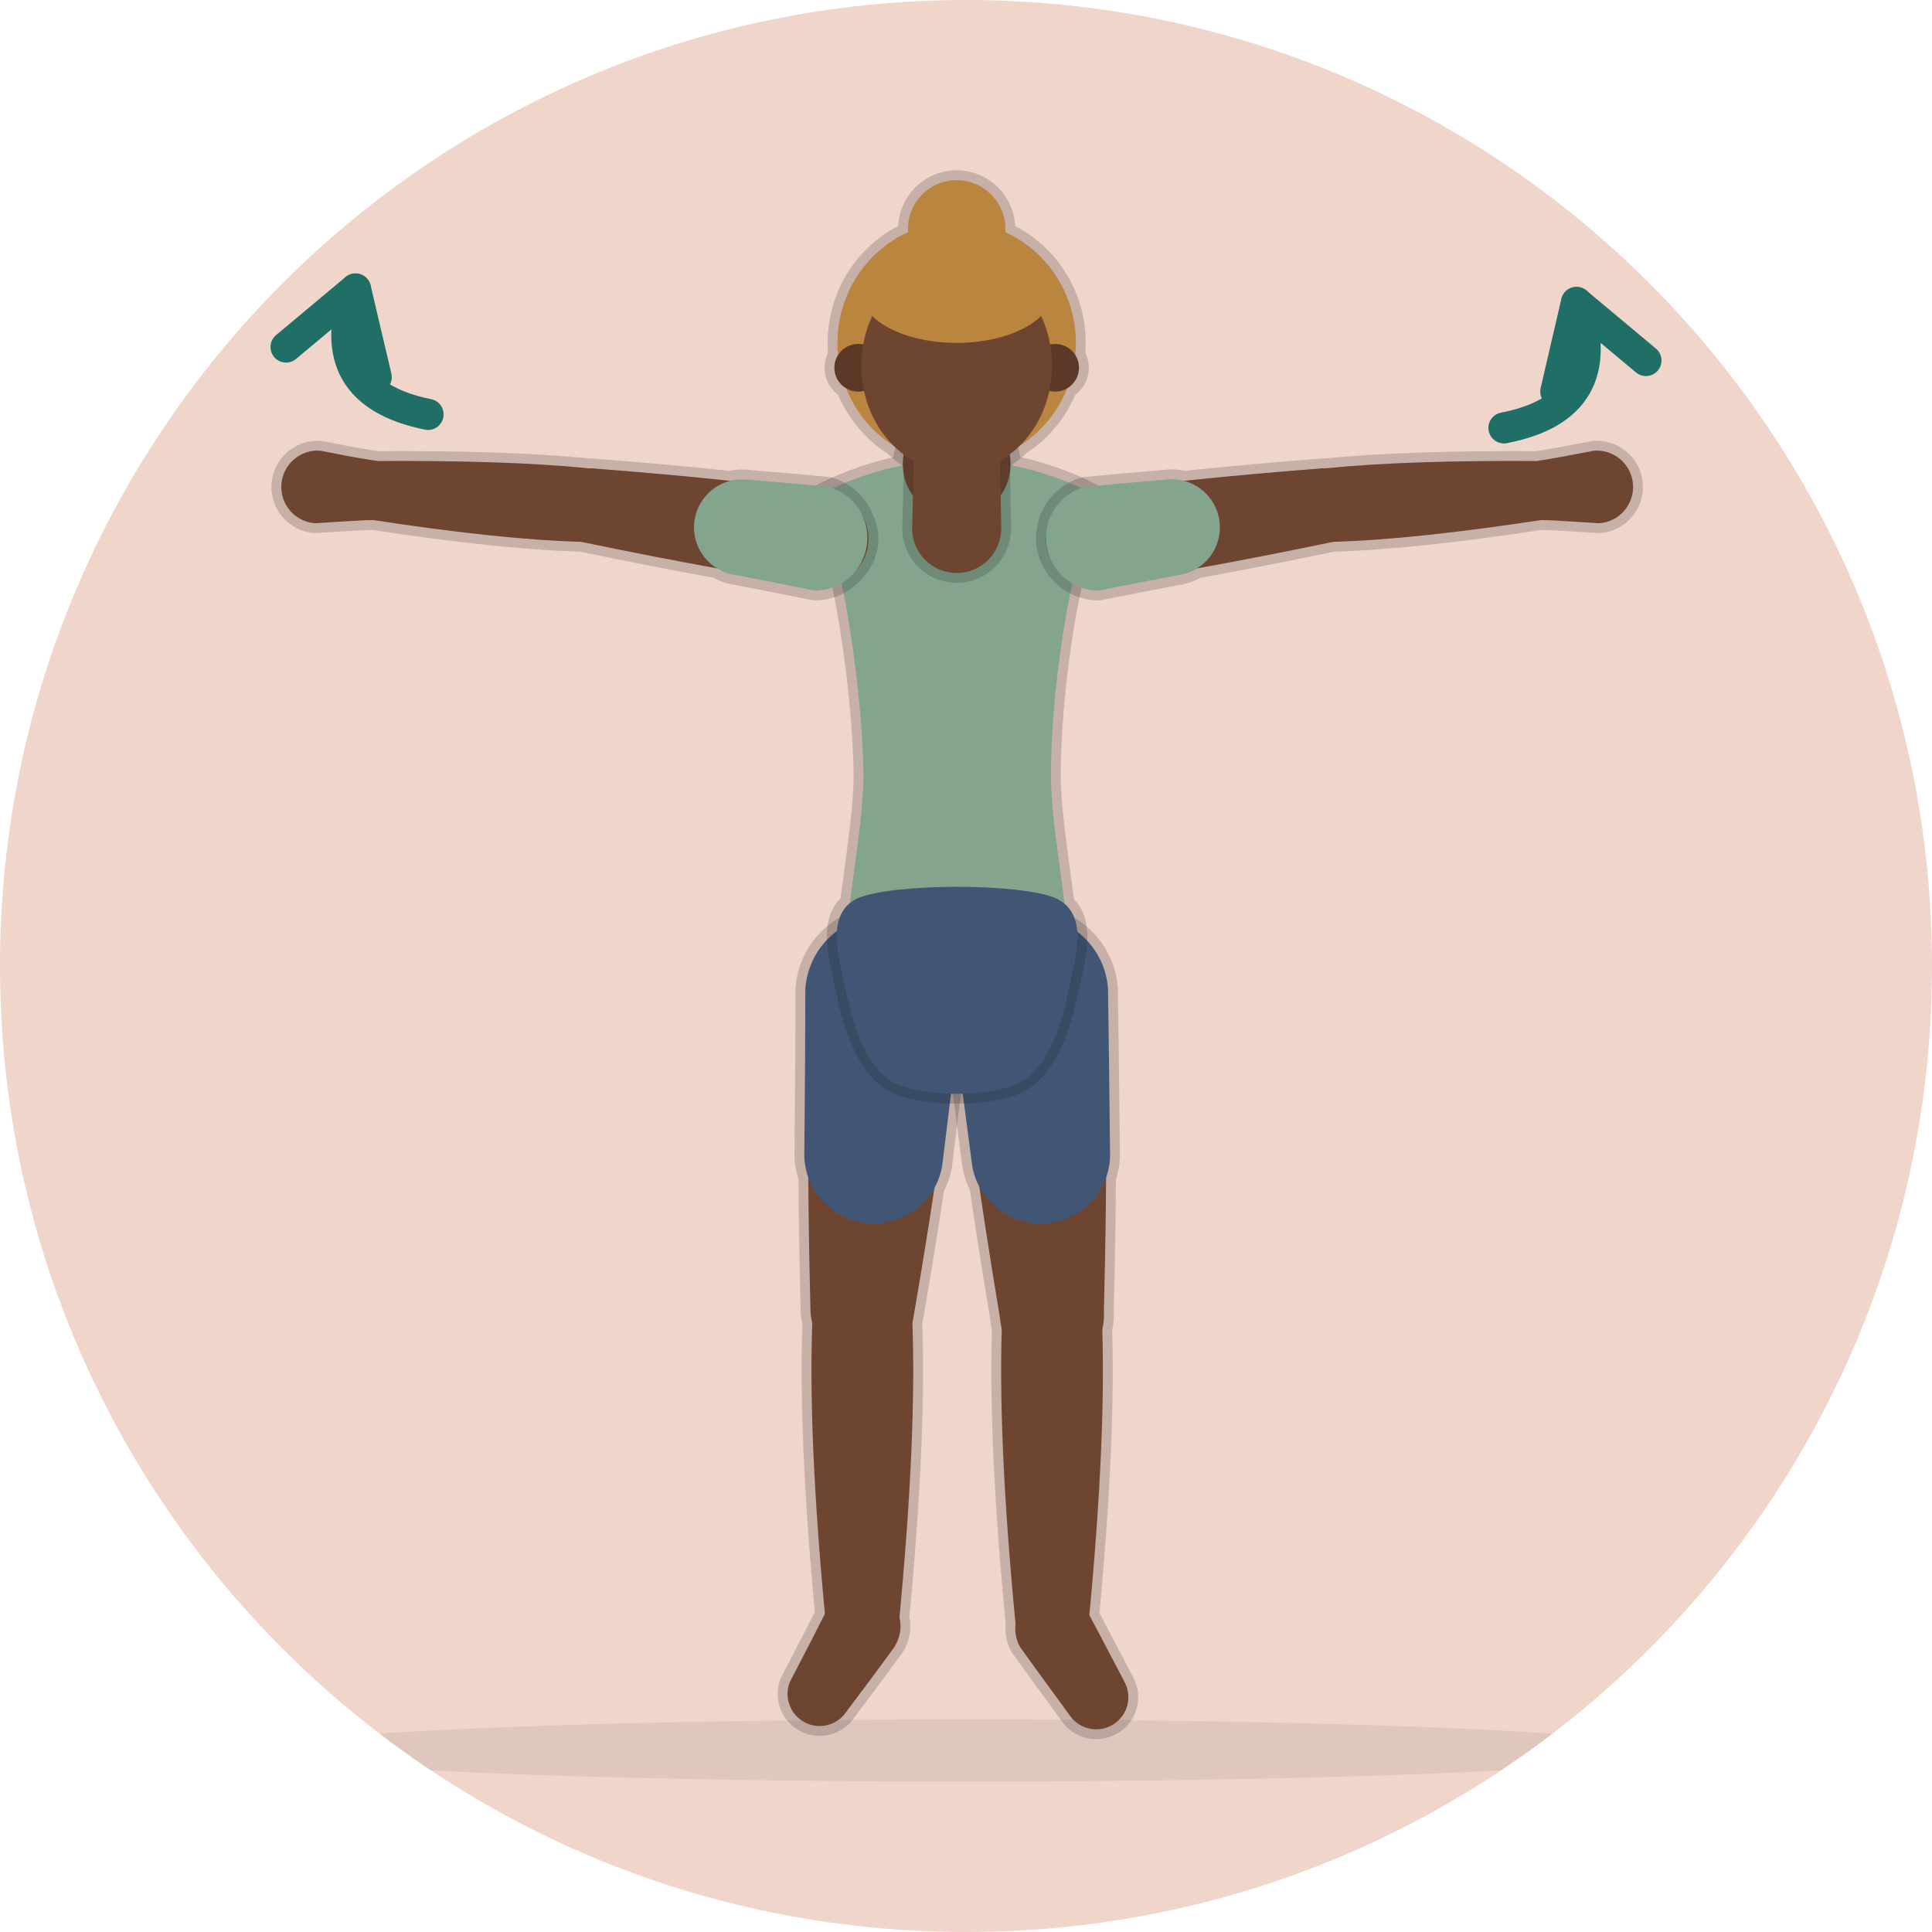
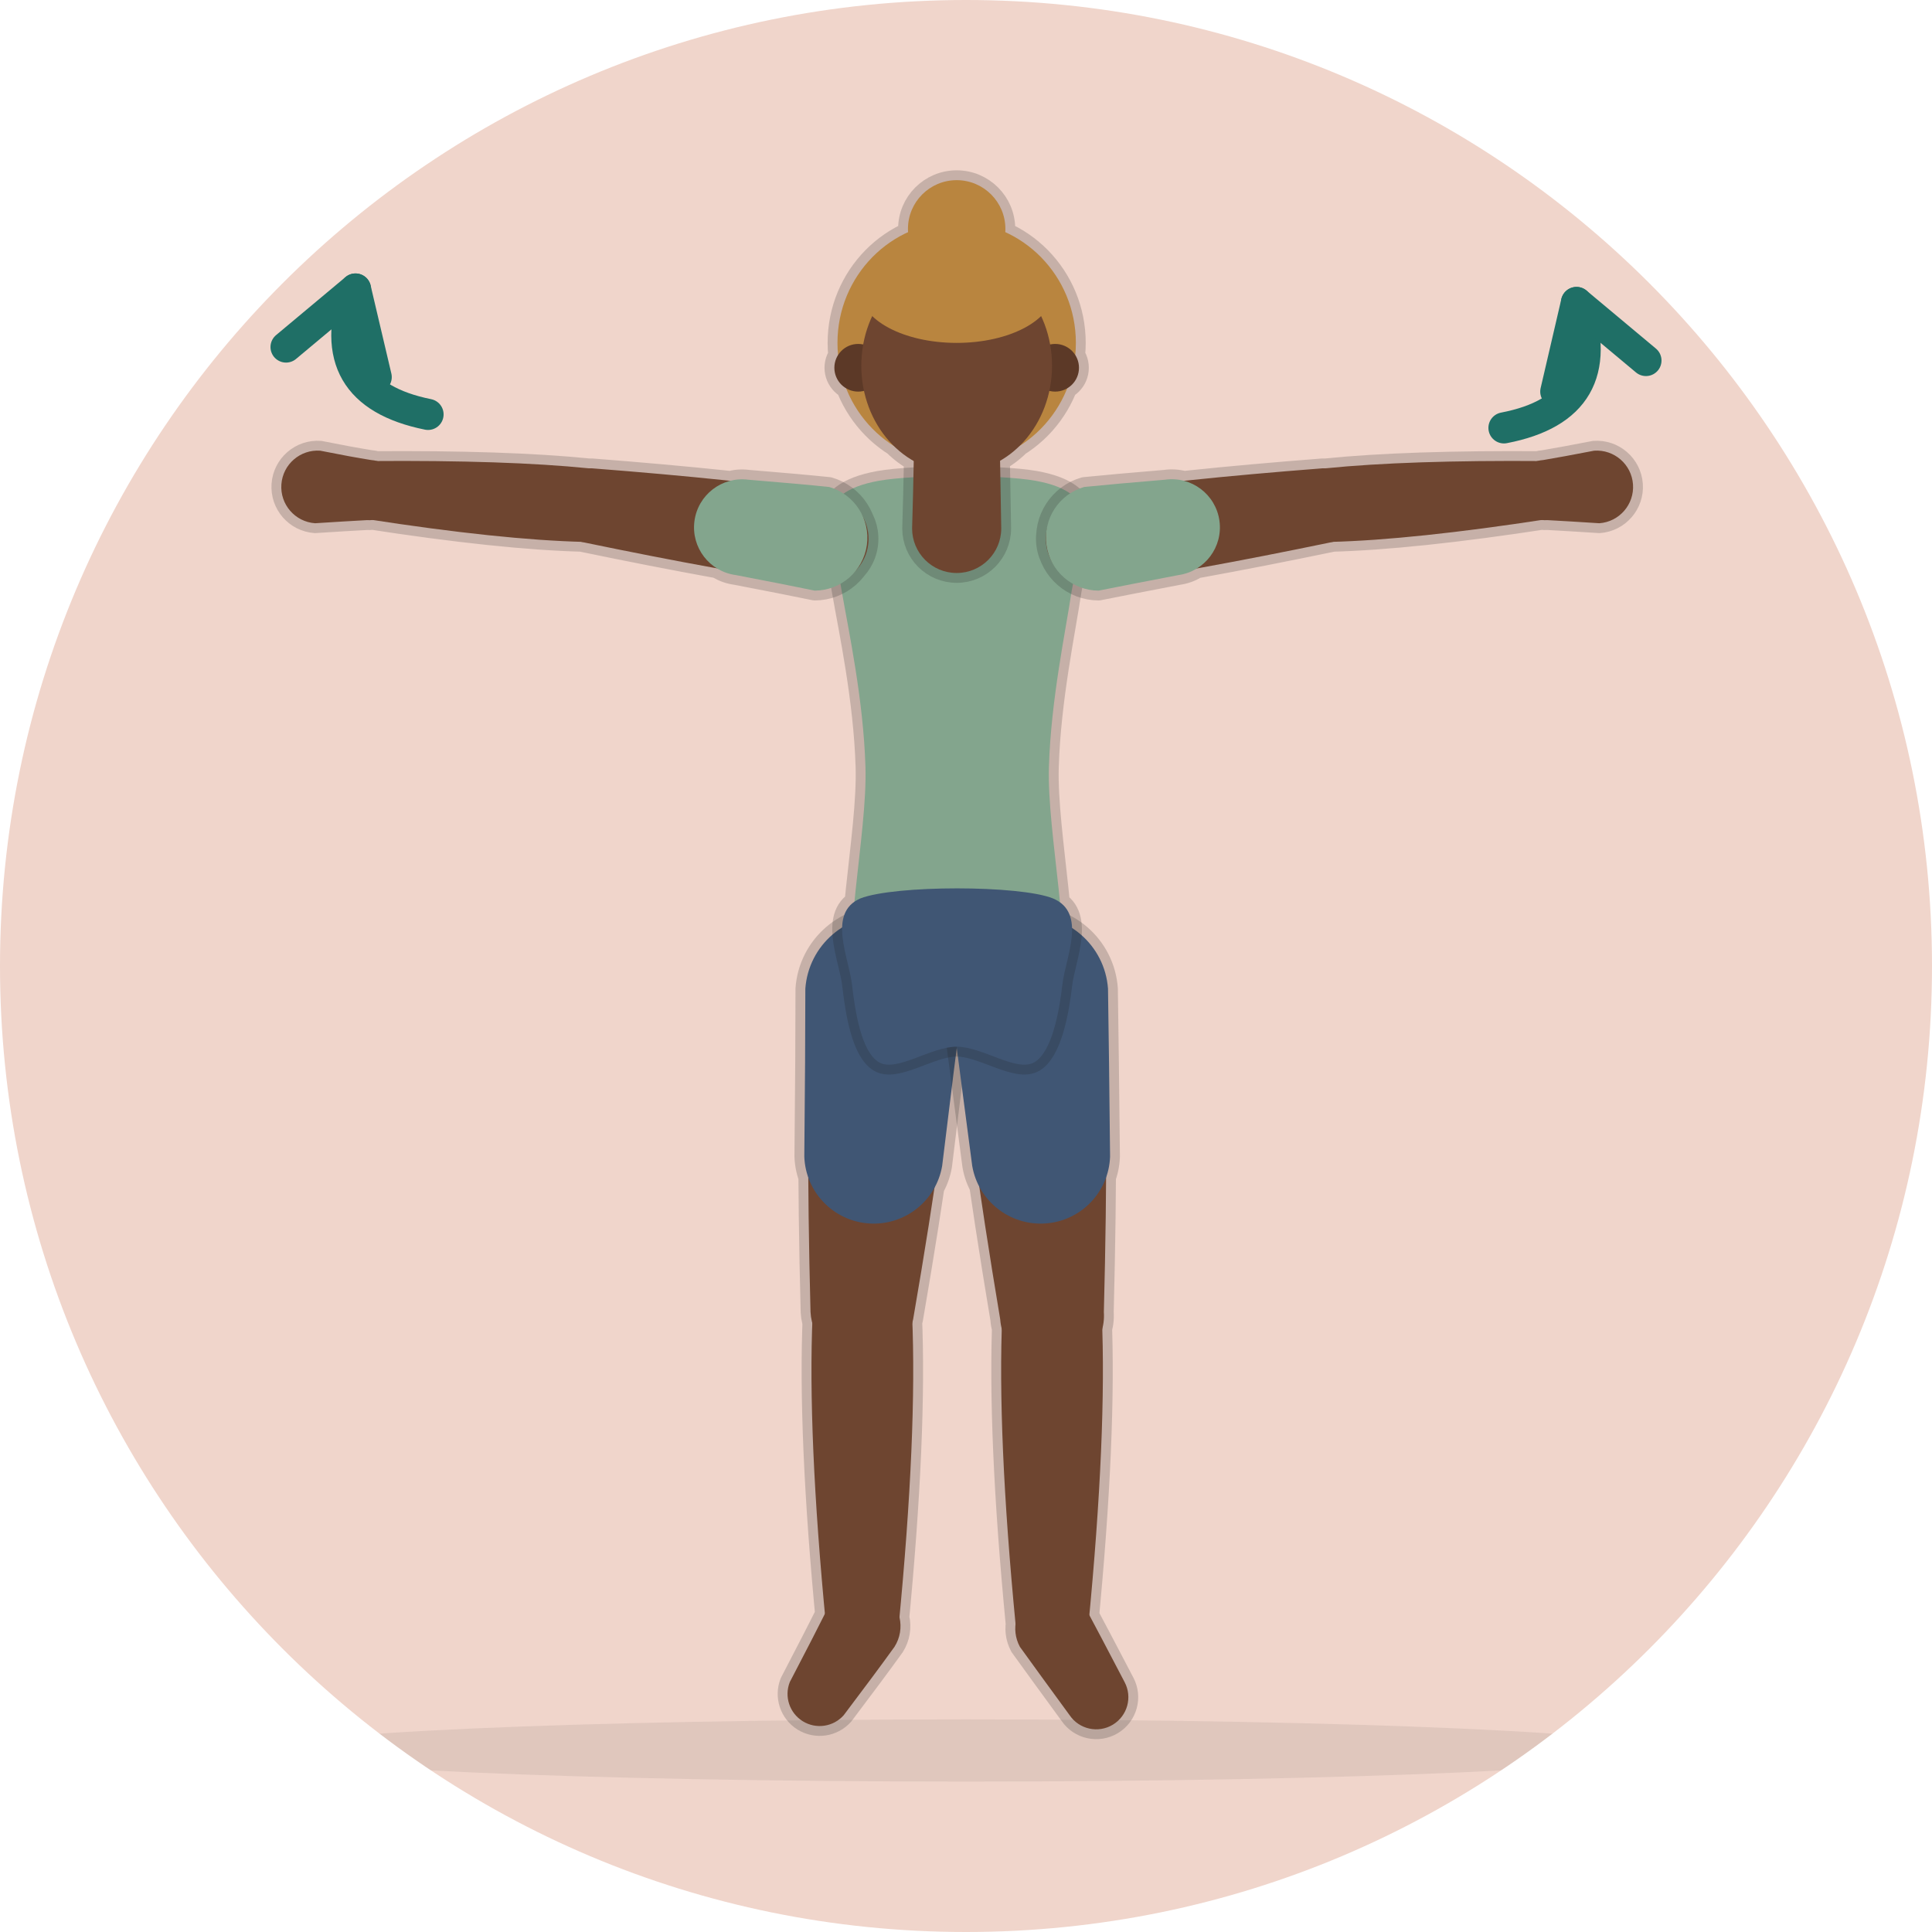
<svg xmlns="http://www.w3.org/2000/svg" viewBox="0 0 200 200" width="400" height="400" role="img" aria-label="Standing figure facing forward with both arms extended out to the sides.">
  <circle cx="100" cy="100" r="100" fill="#F0D5CB" />
  <clipPath id="cj7gvfh">
    <circle cx="100" cy="100" r="100" />
  </clipPath>
  <g clip-path="url(#cj7gvfh)">
    <g transform="translate(100.0 179.6) scale(1.073)">
      <ellipse cx="0" cy="1.5" rx="67.291" ry="3" fill="#20211F" opacity="0.08" />
      <g>
        <path d="M-14.8 -40.5Q-15.3 -29.1 -13.5 -10.5A3.5 3.5 0 0 0 -6.5 -10.5Q-4.7 -29.1 -5.2 -40.5A4.8 4.8 0 0 0 -14.8 -40.5ZM-14.9 -71.9Q-15.5 -60.1 -15.0 -40.8A5.0 5.0 0 0 0 -5.1 -40.1Q-1.8 -59.2 -0.8 -70.9A7.0 7.0 0 0 0 -14.9 -71.9ZM-15.5 -72.0Q-15.5 -65.8 -15.6 -55.8A6.7 6.7 0 0 0 -2.3 -54.9Q-1.1 -64.8 -0.3 -70.9A7.6 7.6 0 0 0 -15.5 -72.0ZM-13.2 -12.5Q-14.6 -9.7 -17.0 -5.1A3.1 3.1 0 0 0 -11.8 -1.9Q-8.7 -6.0 -6.9 -8.5A3.7 3.7 0 0 0 -13.2 -12.5Z" fill="#1E1F1D" stroke="#1E1F1D" stroke-width="1.9" stroke-linejoin="round" opacity="0.2" />
        <path d="M-14.8 -40.5Q-15.3 -29.1 -13.5 -10.5A3.5 3.5 0 0 0 -6.5 -10.5Q-4.7 -29.1 -5.2 -40.5A4.8 4.8 0 0 0 -14.8 -40.5Z" fill="#6E4530" />
        <path d="M-14.9 -71.9Q-15.5 -60.1 -15.0 -40.8A5.0 5.0 0 0 0 -5.1 -40.1Q-1.8 -59.2 -0.8 -70.9A7.0 7.0 0 0 0 -14.9 -71.9Z" fill="#6E4530" />
        <path d="M-15.5 -72.0Q-15.5 -65.8 -15.6 -55.8A6.7 6.7 0 0 0 -2.3 -54.9Q-1.1 -64.8 -0.3 -70.9A7.6 7.6 0 0 0 -15.5 -72.0Z" fill="#405674" />
        <path d="M-13.2 -12.5Q-14.6 -9.7 -17.0 -5.1A3.1 3.1 0 0 0 -11.8 -1.9Q-8.7 -6.0 -6.9 -8.5A3.7 3.7 0 0 0 -13.2 -12.5Z" fill="#6E4530" />
      </g>
      <g>
        <path d="M3.5 -40.5Q3.0 -29.1 4.8 -10.5A3.5 3.5 0 0 0 11.8 -10.5Q13.6 -29.1 13.1 -40.5A4.8 4.8 0 0 0 3.5 -40.5ZM-0.9 -70.9Q0.1 -59.2 3.3 -40.1A5.0 5.0 0 0 0 13.3 -40.8Q13.8 -60.1 13.2 -71.9A7.0 7.0 0 0 0 -0.9 -70.9ZM-1.5 -70.9Q-0.7 -64.8 0.6 -54.9A6.7 6.7 0 0 0 13.9 -55.8Q13.8 -65.8 13.7 -72.0A7.6 7.6 0 0 0 -1.5 -70.9ZM5.2 -8.5Q7.0 -6.0 10.0 -1.9A3.1 3.1 0 0 0 15.3 -5.1Q12.9 -9.7 11.4 -12.5A3.7 3.7 0 0 0 5.2 -8.5Z" fill="#1E1F1D" stroke="#1E1F1D" stroke-width="1.9" stroke-linejoin="round" opacity="0.2" />
        <path d="M3.5 -40.5Q3.0 -29.1 4.8 -10.5A3.5 3.5 0 0 0 11.8 -10.5Q13.6 -29.1 13.1 -40.5A4.8 4.8 0 0 0 3.5 -40.5Z" fill="#6E4530" />
        <path d="M-0.9 -70.9Q0.1 -59.2 3.3 -40.1A5.0 5.0 0 0 0 13.3 -40.8Q13.8 -60.1 13.2 -71.9A7.0 7.0 0 0 0 -0.9 -70.9Z" fill="#6E4530" />
        <path d="M-1.5 -70.9Q-0.7 -64.8 0.6 -54.9A6.7 6.7 0 0 0 13.9 -55.8Q13.8 -65.8 13.7 -72.0A7.6 7.6 0 0 0 -1.5 -70.9Z" fill="#405674" />
        <path d="M5.2 -8.5Q7.0 -6.0 10.0 -1.9A3.1 3.1 0 0 0 15.3 -5.1Q12.9 -9.7 11.4 -12.5A3.7 3.7 0 0 0 5.2 -8.5Z" fill="#6E4530" />
      </g>
      <g>
-         <path d="M-11.2 -71.4C-12.7 -75.9 -9.7 -86.6 -9.9 -93.4C-10.1 -100.3 -11.3 -108.3 -12.3 -112.4C-13.4 -116.5 -17.2 -116.3 -16.3 -117.9C-15.3 -119.6 -10.0 -121.7 -6.5 -122.4C-3.0 -123.2 1.3 -123.2 4.8 -122.4C8.3 -121.7 13.6 -119.6 14.6 -117.9C15.5 -116.3 11.7 -116.5 10.6 -112.4C9.5 -108.3 8.3 -100.3 8.2 -93.4C8.0 -86.6 11.0 -75.9 9.5 -71.4C8.0 -66.9 2.6 -66.4 -0.9 -66.4C-4.3 -66.4 -9.7 -66.9 -11.2 -71.4ZM-11.5 -71.4C-12.1 -74.4 -13.8 -79.1 -10.5 -80.7C-7.1 -82.2 5.4 -82.2 8.7 -80.7C12.1 -79.1 10.4 -74.4 9.8 -71.4C9.2 -68.5 7.9 -64.3 5.1 -62.9C2.4 -61.5 -4.1 -61.5 -6.9 -62.9C-9.6 -64.3 -10.9 -68.5 -11.5 -71.4ZM-0.9 -117.4A5.2 5.2 0.0 1 0 -0.9 -127.8A5.2 5.2 0.0 1 0 -0.9 -117.4Z" fill="#1E1F1D" stroke="#1E1F1D" stroke-width="1.9" stroke-linejoin="round" opacity="0.2" />
-         <path d="M-11.2 -71.4C-12.7 -75.9 -9.7 -86.6 -9.9 -93.4C-10.1 -100.3 -11.3 -108.3 -12.3 -112.4C-13.4 -116.5 -17.2 -116.3 -16.3 -117.9C-15.3 -119.6 -10.0 -121.7 -6.5 -122.4C-3.0 -123.2 1.3 -123.2 4.8 -122.4C8.3 -121.7 13.6 -119.6 14.6 -117.9C15.5 -116.3 11.7 -116.5 10.6 -112.4C9.5 -108.3 8.3 -100.3 8.2 -93.4C8.0 -86.6 11.0 -75.9 9.5 -71.4C8.0 -66.9 2.6 -66.4 -0.9 -66.4C-4.3 -66.4 -9.7 -66.9 -11.2 -71.4Z" fill="#83A58D" />
-         <path d="M-11.5 -71.4C-12.1 -74.4 -13.8 -79.1 -10.5 -80.7C-7.1 -82.2 5.4 -82.2 8.7 -80.7C12.1 -79.1 10.4 -74.4 9.8 -71.4C9.2 -68.5 7.9 -64.3 5.1 -62.9C2.4 -61.5 -4.1 -61.5 -6.9 -62.9C-9.6 -64.3 -10.9 -68.5 -11.5 -71.4Z" fill="#405674" />
-         <path d="M-0.9 -117.4A5.2 5.2 0.0 1 0 -0.9 -127.8A5.2 5.2 0.0 1 0 -0.9 -117.4Z" fill="#6E4530" />
+         <path d="M-10.6 -71.4C-12.1 -75.8 -9.5 -86.9 -9.7 -93.4C-9.9 -99.9 -11.3 -106.4 -12.0 -110.4C-12.6 -114.4 -14.1 -115.7 -13.5 -117.4C-12.9 -119.2 -11.7 -120.4 -8.4 -121.0C-5.0 -121.6 3.3 -121.6 6.7 -121.0C10.0 -120.4 11.1 -119.2 11.7 -117.4C12.3 -115.7 10.9 -114.4 10.2 -110.4C9.6 -106.4 8.2 -99.9 8.0 -93.4C7.8 -86.9 10.4 -75.8 8.9 -71.4C7.4 -67.1 2.4 -67.4 -0.9 -67.4C-4.1 -67.4 -9.2 -67.1 -10.6 -71.4ZM-11.0 -72.4C-11.3 -75.0 -13.4 -79.3 -10.2 -80.7C-6.9 -82.0 5.2 -82.0 8.4 -80.7C11.7 -79.3 9.6 -75.0 9.3 -72.4C9.0 -69.8 8.3 -65.9 6.6 -64.9C4.9 -63.9 1.6 -66.4 -0.9 -66.4C-3.4 -66.4 -6.7 -63.9 -8.4 -64.9C-10.1 -65.9 -10.7 -69.8 -11.0 -72.4Z" fill="#1E1F1D" stroke="#1E1F1D" stroke-width="1.9" stroke-linejoin="round" opacity="0.2" />
+         <path d="M-10.6 -71.4C-12.1 -75.8 -9.5 -86.9 -9.7 -93.4C-9.9 -99.9 -11.3 -106.4 -12.0 -110.4C-12.6 -114.4 -14.1 -115.7 -13.5 -117.4C-12.9 -119.2 -11.7 -120.4 -8.4 -121.0C-5.0 -121.6 3.3 -121.6 6.7 -121.0C10.0 -120.4 11.1 -119.2 11.7 -117.4C12.3 -115.7 10.9 -114.4 10.2 -110.4C9.6 -106.4 8.2 -99.9 8.0 -93.4C7.8 -86.9 10.4 -75.8 8.9 -71.4C7.4 -67.1 2.4 -67.4 -0.9 -67.4C-4.1 -67.4 -9.2 -67.1 -10.6 -71.4Z" fill="#83A58D" />
+         <path d="M-11.0 -72.4C-11.3 -75.0 -13.4 -79.3 -10.2 -80.7C-6.9 -82.0 5.2 -82.0 8.4 -80.7C11.7 -79.3 9.6 -75.0 9.3 -72.4C9.0 -69.8 8.3 -65.9 6.6 -64.9C4.9 -63.9 1.6 -66.4 -0.9 -66.4C-3.4 -66.4 -6.7 -63.9 -8.4 -64.9C-10.1 -65.9 -10.7 -69.8 -11.0 -72.4Z" fill="#405674" />
      </g>
      <g>
        <path d="M-13.2 -119.8Q-21.9 -121.1 -36.1 -122.2A3.6 3.6 0 0 0 -37.1 -115.1Q-23.1 -112.2 -14.5 -111.0A4.4 4.4 0 0 0 -13.2 -119.8ZM-13.2 -120.4Q-16.1 -120.7 -21.0 -121.1A4.6 4.6 0 0 0 -22.2 -111.9Q-17.5 -111.0 -14.6 -110.4A5.1 5.1 0 0 0 -13.2 -120.4ZM-36.4 -122.2Q-44.3 -123.0 -57.4 -122.9A2.8 2.8 0 0 0 -57.8 -117.3Q-44.9 -115.3 -36.9 -115.1A3.6 3.6 0 0 0 -36.4 -122.2ZM-57.4 -123.0Q-59.3 -123.3 -62.3 -123.9A3.5 3.5 0 0 0 -62.8 -116.9Q-59.7 -117.1 -57.8 -117.2A2.9 2.9 0 0 0 -57.4 -123.0Z" fill="#1E1F1D" stroke="#1E1F1D" stroke-width="1.9" stroke-linejoin="round" opacity="0.2" />
        <path d="M-13.2 -119.8Q-21.9 -121.1 -36.1 -122.2A3.6 3.6 0 0 0 -37.1 -115.1Q-23.1 -112.2 -14.5 -111.0A4.4 4.4 0 0 0 -13.2 -119.8Z" fill="#6E4530" />
        <path d="M-13.2 -120.4Q-16.1 -120.7 -21.0 -121.1A4.6 4.6 0 0 0 -22.2 -111.9Q-17.5 -111.0 -14.6 -110.4A5.1 5.1 0 0 0 -13.2 -120.4Z" fill="#83A58D" />
        <path d="M-36.4 -122.2Q-44.3 -123.0 -57.4 -122.9A2.8 2.8 0 0 0 -57.8 -117.3Q-44.9 -115.3 -36.9 -115.1A3.6 3.6 0 0 0 -36.4 -122.2Z" fill="#6E4530" />
        <path d="M-57.4 -123.0Q-59.3 -123.3 -62.3 -123.9A3.5 3.5 0 0 0 -62.8 -116.9Q-59.7 -117.1 -57.8 -117.2A2.9 2.9 0 0 0 -57.4 -123.0Z" fill="#6E4530" />
      </g>
      <g>
        <path d="M12.8 -111.0Q21.4 -112.2 35.4 -115.1A3.6 3.6 0 0 0 34.4 -122.2Q20.2 -121.1 11.5 -119.8A4.4 4.4 0 0 0 12.8 -111.0ZM12.8 -110.4Q15.8 -111.0 20.5 -111.9A4.6 4.6 0 0 0 19.2 -121.1Q14.4 -120.7 11.4 -120.4A5.1 5.1 0 0 0 12.8 -110.4ZM35.2 -115.1Q43.1 -115.3 56.1 -117.3A2.8 2.8 0 0 0 55.7 -122.9Q42.6 -123.0 34.7 -122.2A3.6 3.6 0 0 0 35.2 -115.1ZM56.1 -117.2Q58.0 -117.1 61.1 -116.9A3.5 3.5 0 0 0 60.6 -123.9Q57.5 -123.3 55.7 -123.0A2.9 2.9 0 0 0 56.1 -117.2Z" fill="#1E1F1D" stroke="#1E1F1D" stroke-width="1.9" stroke-linejoin="round" opacity="0.2" />
        <path d="M12.8 -111.0Q21.4 -112.2 35.4 -115.1A3.6 3.6 0 0 0 34.4 -122.2Q20.2 -121.1 11.5 -119.8A4.4 4.4 0 0 0 12.8 -111.0Z" fill="#6E4530" />
        <path d="M12.8 -110.4Q15.8 -111.0 20.5 -111.9A4.6 4.6 0 0 0 19.2 -121.1Q14.4 -120.7 11.4 -120.4A5.1 5.1 0 0 0 12.8 -110.4Z" fill="#83A58D" />
        <path d="M35.2 -115.1Q43.1 -115.3 56.1 -117.3A2.8 2.8 0 0 0 55.7 -122.9Q42.6 -123.0 34.7 -122.2A3.6 3.6 0 0 0 35.2 -115.1Z" fill="#6E4530" />
        <path d="M56.1 -117.2Q58.0 -117.1 61.1 -116.9A3.5 3.5 0 0 0 60.6 -123.9Q57.5 -123.3 55.7 -123.0A2.9 2.9 0 0 0 56.1 -117.2Z" fill="#6E4530" />
      </g>
      <g>
        <path d="M3.4 -116.4Q3.3 -122.7 3.1 -132.9A4.0 4.0 0 0 0 -4.9 -132.9Q-5.0 -122.7 -5.2 -116.4A4.3 4.3 0 0 0 3.4 -116.4ZM-0.9 -140.6A4.7 4.7 0.0 1 0 -0.9 -150.0A4.7 4.7 0.0 1 0 -0.9 -140.6ZM-0.9 -122.6A11.5 11.7 0.0 1 0 -0.9 -146.0A11.5 11.7 0.0 1 0 -0.9 -122.6ZM8.6 -129.6A2.3 2.3 0.0 1 0 8.6 -134.2A2.3 2.3 0.0 1 0 8.6 -129.6ZM-10.4 -129.6A2.3 2.3 0.0 1 0 -10.4 -134.2A2.3 2.3 0.0 1 0 -10.4 -129.6ZM-0.9 -121.8A9.2 10.3 0.0 1 0 -0.9 -142.4A9.2 10.3 0.0 1 0 -0.9 -121.8ZM-0.9 -134.3A9.3 5.0 0.0 1 0 -0.9 -144.3A9.3 5.0 0.0 1 0 -0.9 -134.3Z" fill="#1E1F1D" stroke="#1E1F1D" stroke-width="1.9" stroke-linejoin="round" opacity="0.2" />
        <path d="M3.4 -116.4Q3.3 -122.7 3.1 -132.9A4.0 4.0 0 0 0 -4.9 -132.9Q-5.0 -122.7 -5.2 -116.4A4.3 4.3 0 0 0 3.4 -116.4Z" fill="#6E4530" />
        <path d="M-0.9 -140.6A4.7 4.7 0.0 1 0 -0.9 -150.0A4.7 4.7 0.0 1 0 -0.9 -140.6Z" fill="#B9853F" />
        <path d="M-0.9 -122.6A11.5 11.7 0.0 1 0 -0.9 -146.0A11.5 11.7 0.0 1 0 -0.9 -122.6Z" fill="#B9853F" />
        <path d="M8.6 -129.6A2.3 2.3 0.0 1 0 8.6 -134.2A2.3 2.3 0.0 1 0 8.6 -129.6Z" fill="#5C3927" />
        <path d="M-10.4 -129.6A2.3 2.3 0.0 1 0 -10.4 -134.2A2.3 2.3 0.0 1 0 -10.4 -129.6Z" fill="#5C3927" />
        <path d="M-0.9 -121.8A9.2 10.3 0.0 1 0 -0.9 -142.4A9.2 10.3 0.0 1 0 -0.9 -121.8Z" fill="#6E4530" />
        <path d="M-0.9 -134.3A9.3 5.0 0.0 1 0 -0.9 -144.3A9.3 5.0 0.0 1 0 -0.9 -134.3Z" fill="#B9853F" />
      </g>
      <g fill="none" stroke="#1F6F66" stroke-width="3" stroke-linecap="round" stroke-linejoin="round">
        <path d="M51.9 -126.1Q62.3 -128.1 58.9 -138.2" />
        <path d="M65.6 -132.6L58.9 -138.2L56.9 -129.6" />
      </g>
      <g fill="none" stroke="#1F6F66" stroke-width="3" stroke-linecap="round" stroke-linejoin="round">
        <path d="M-51.9 -127.4Q-62.3 -129.5 -58.9 -139.5" />
        <path d="M-56.9 -131.0L-58.9 -139.5L-65.6 -133.9" />
      </g>
    </g>
  </g>
</svg>
